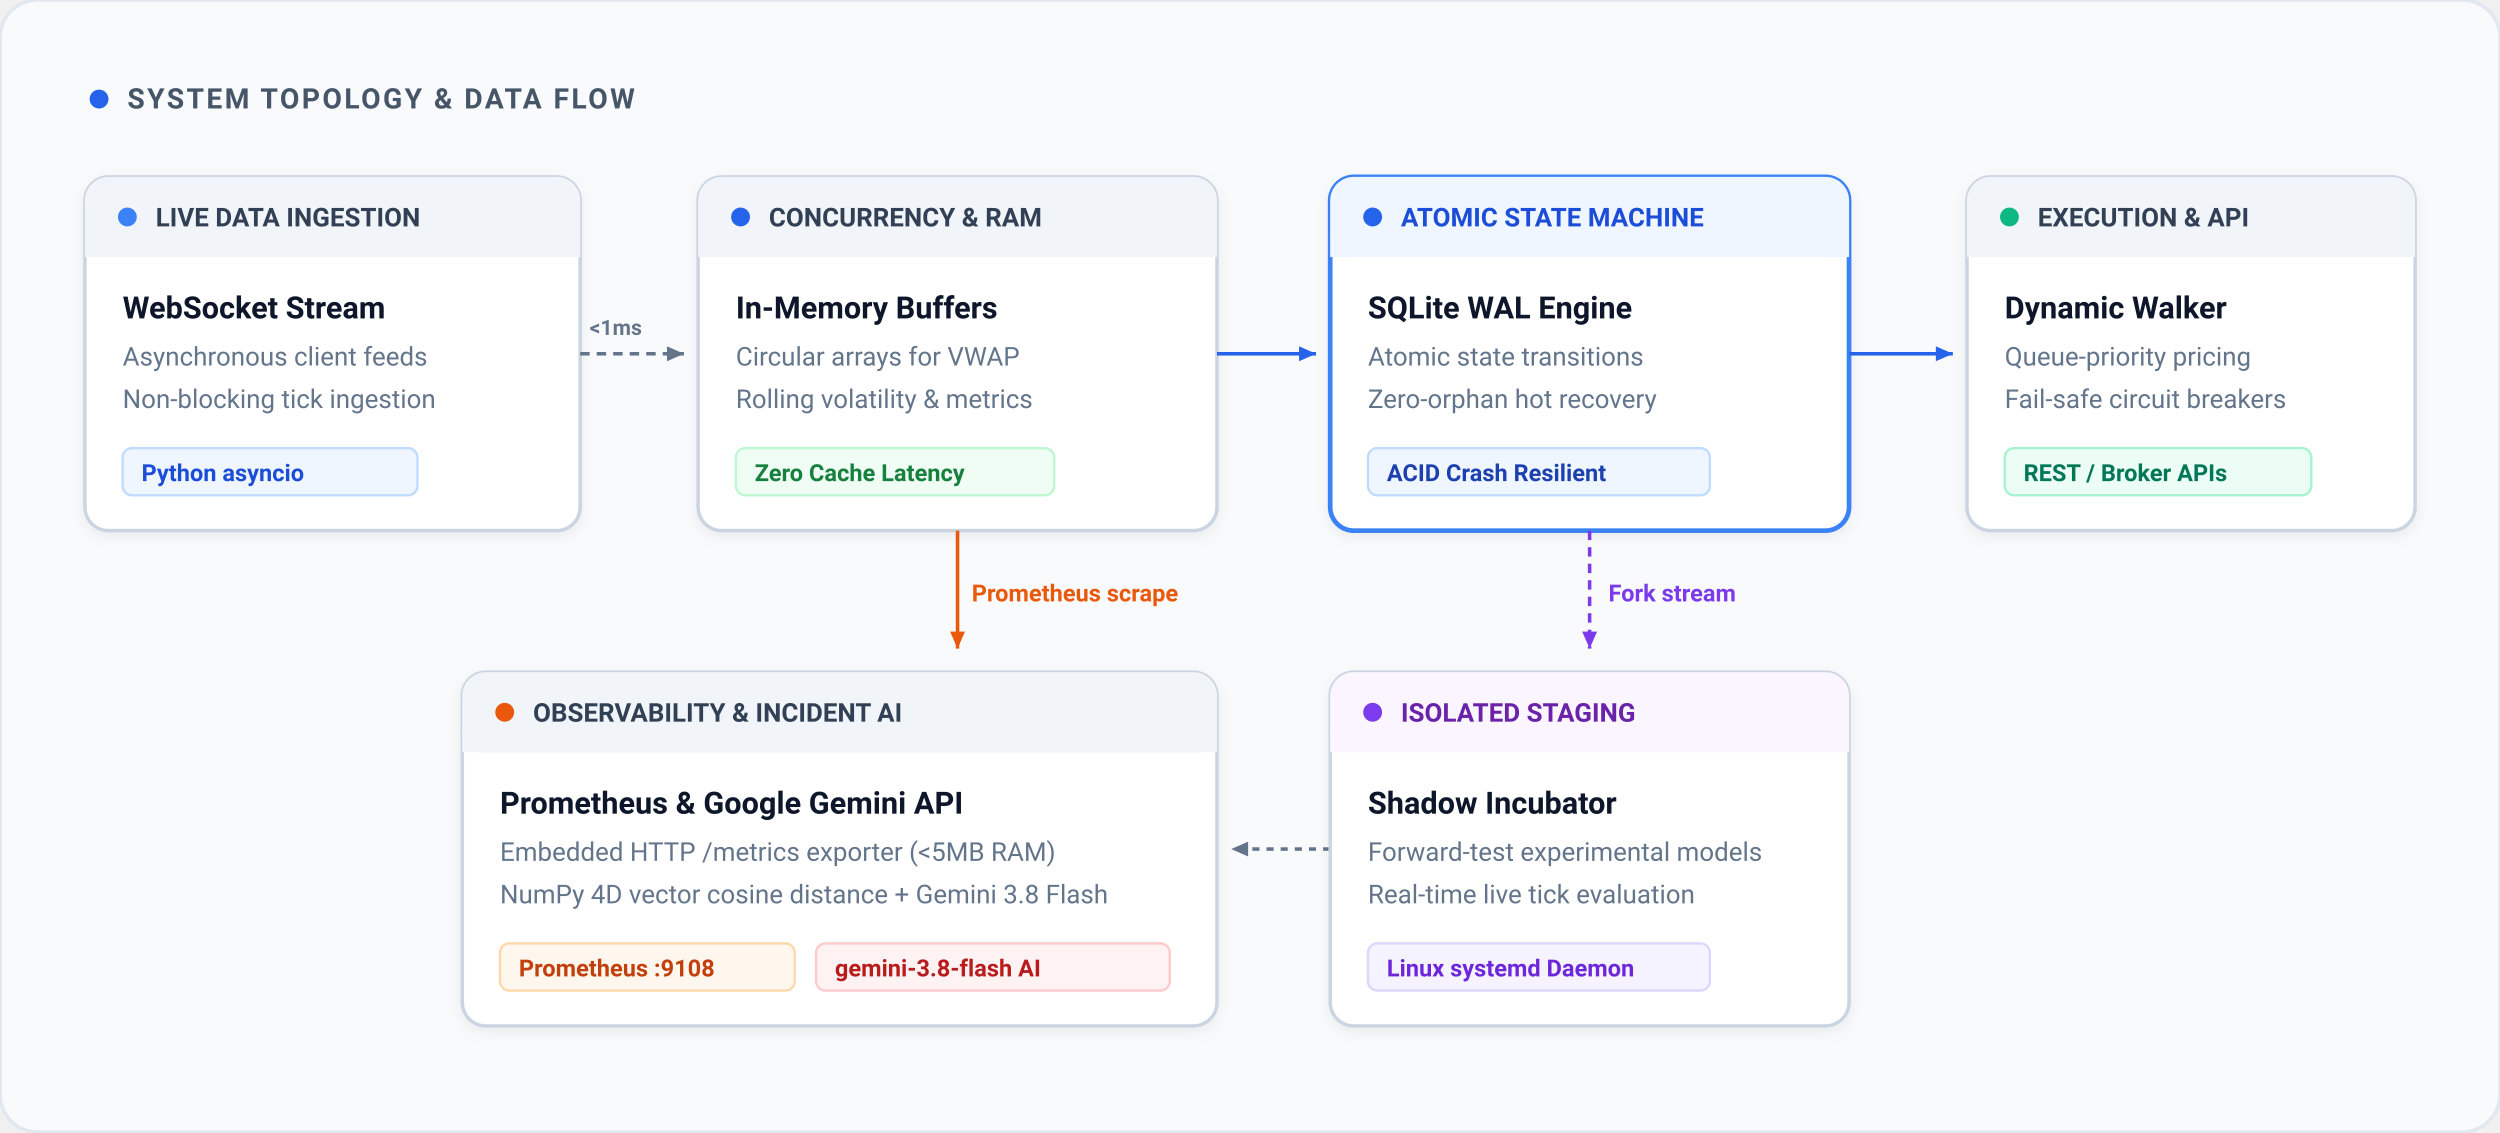
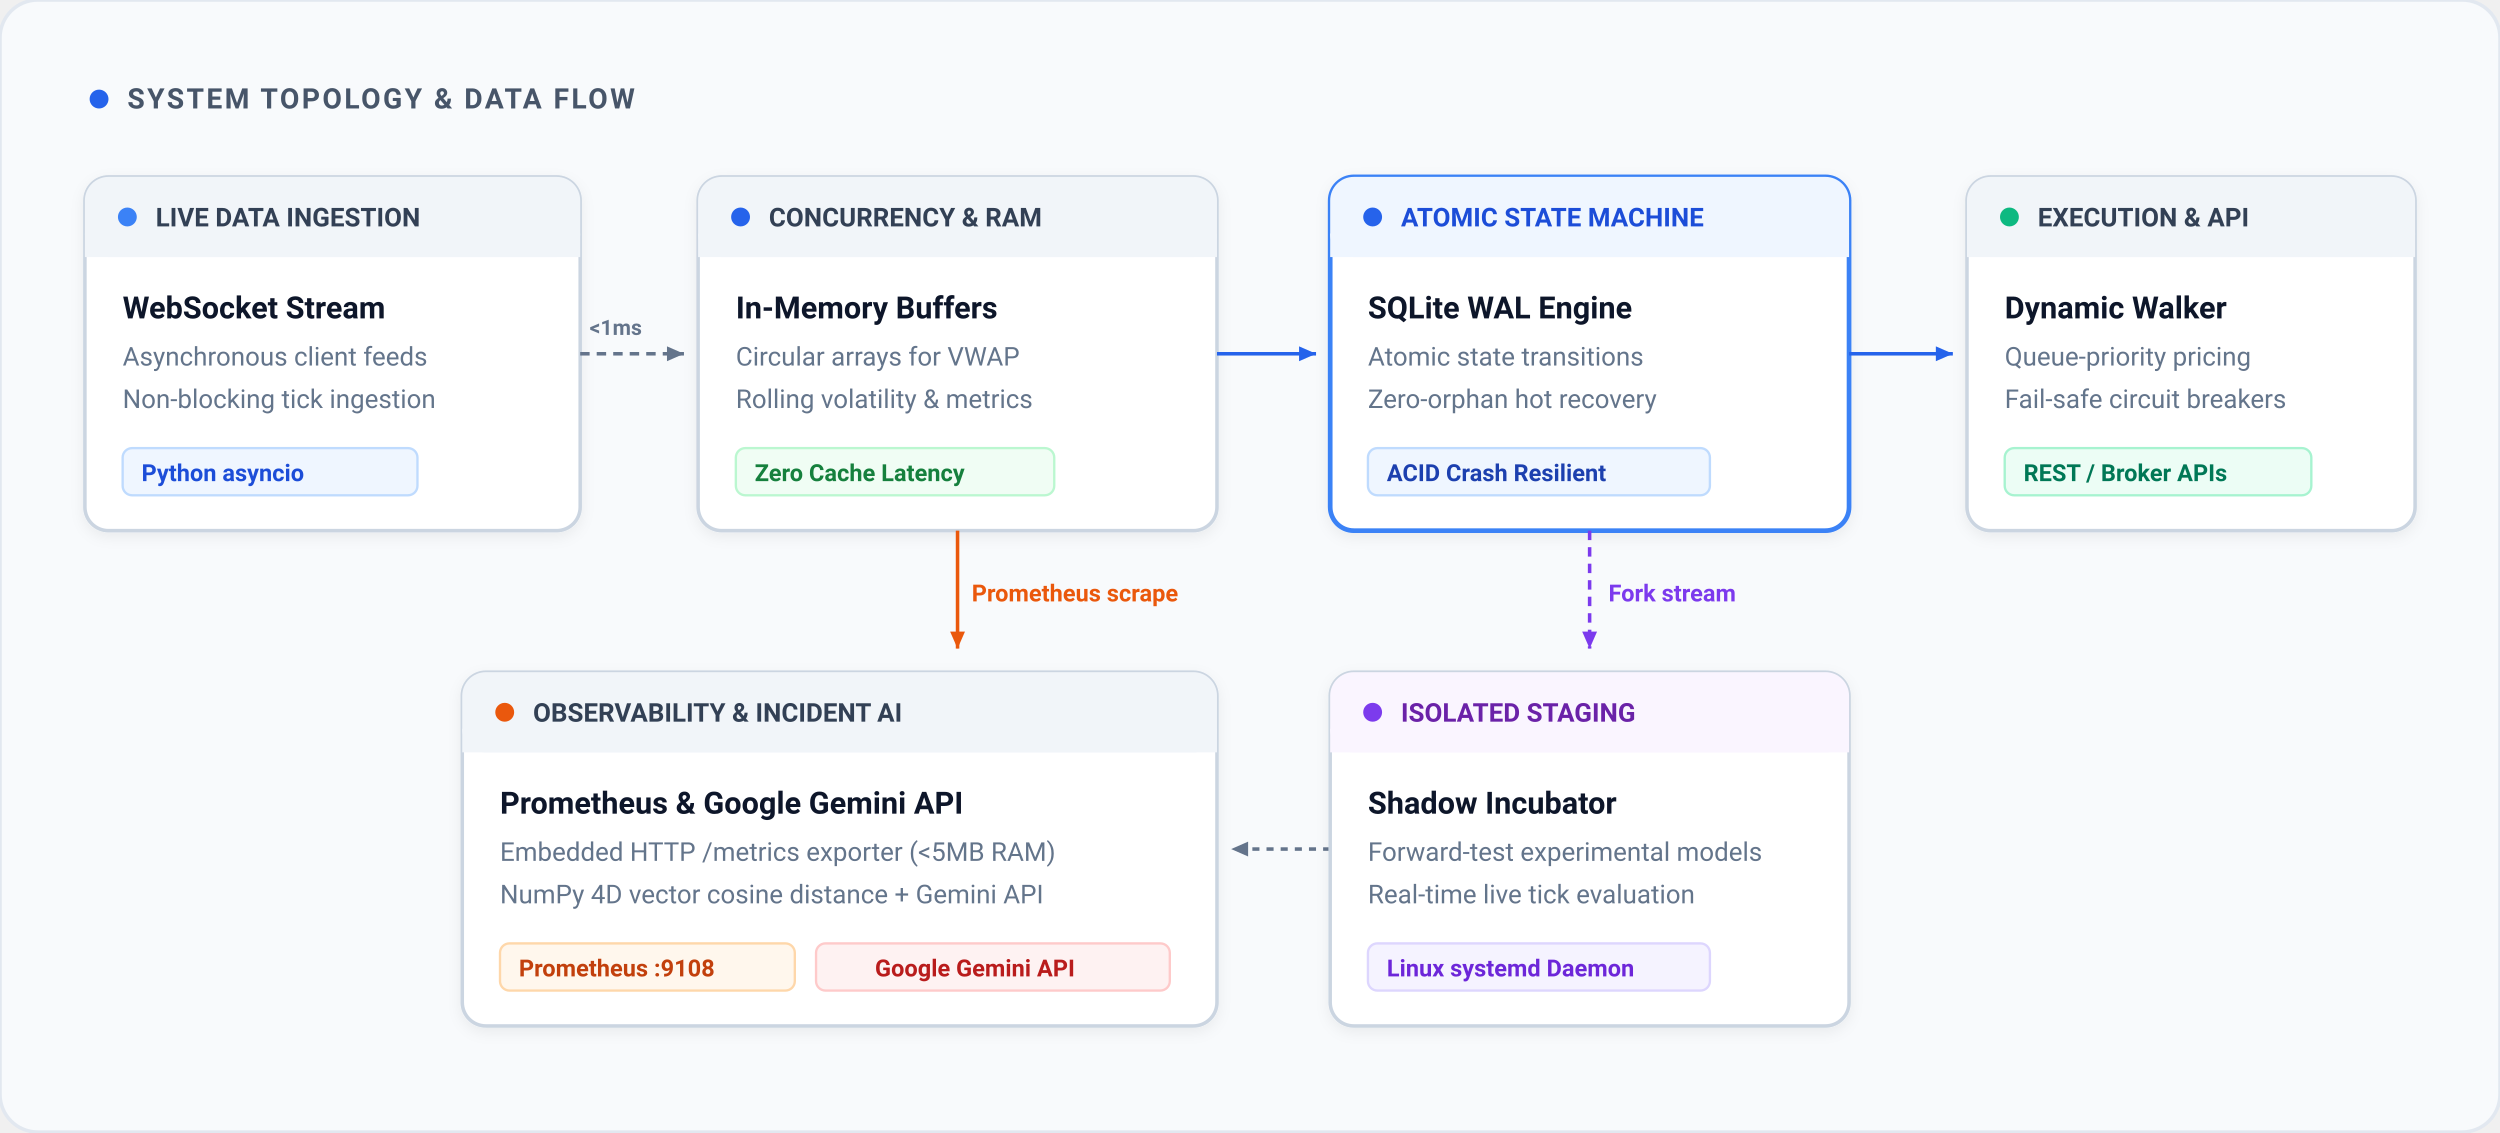
<svg xmlns="http://www.w3.org/2000/svg" viewBox="0 0 1060 480" width="100%" height="100%" style="font-family: -apple-system, BlinkMacSystemFont, 'Segoe UI', Roboto, Helvetica, Arial, sans-serif;">
  <defs>
    <marker id="arrow" viewBox="0 0 10 10" refX="8" refY="5" markerWidth="6" markerHeight="6" orient="auto-start-reverse">
      <path d="M 0 1.5 L 8 5 L 0 8.5 z" fill="#64748b" />
    </marker>
    <marker id="arrow-blue" viewBox="0 0 10 10" refX="8" refY="5" markerWidth="6" markerHeight="6" orient="auto-start-reverse">
      <path d="M 0 1.5 L 8 5 L 0 8.5 z" fill="#2563eb" />
    </marker>
    <marker id="arrow-purple" viewBox="0 0 10 10" refX="8" refY="5" markerWidth="6" markerHeight="6" orient="auto-start-reverse">
      <path d="M 0 1.5 L 8 5 L 0 8.5 z" fill="#7c3aed" />
    </marker>
    <marker id="arrow-orange" viewBox="0 0 10 10" refX="8" refY="5" markerWidth="6" markerHeight="6" orient="auto-start-reverse">
      <path d="M 0 1.5 L 8 5 L 0 8.5 z" fill="#ea580c" />
    </marker>
    <filter id="card-shadow" x="-5%" y="-5%" width="110%" height="115%" filterUnits="userSpaceOnUse">
      <feDropShadow dx="0" dy="2" stdDeviation="3" flood-color="#0f172a" flood-opacity="0.06" />
    </filter>
  </defs>
  <rect width="1060" height="480" rx="16" fill="#f8fafc" stroke="#e2e8f0" stroke-width="1.5" />
  <g transform="translate(36, 36)">
    <circle cx="6" cy="6" r="4" fill="#2563eb" />
    <text x="18" y="10" font-size="12" font-weight="700" fill="#475569" letter-spacing="1">SYSTEM TOPOLOGY &amp; DATA FLOW</text>
  </g>
  <g transform="translate(36, 75)" filter="url(#card-shadow)">
    <rect width="210" height="150" rx="10" fill="#ffffff" stroke="#cbd5e1" stroke-width="1.5" />
    <rect width="210" height="34" rx="10" fill="#f1f5f9" />
    <rect x="0" y="24" width="210" height="10" fill="#f1f5f9" />
    <circle cx="18" cy="17" r="4" fill="#3b82f6" />
    <text x="30" y="21" font-size="11" font-weight="700" fill="#334155">LIVE DATA INGESTION</text>
    <text x="16" y="60" font-size="13" font-weight="700" fill="#0f172a">WebSocket Stream</text>
    <text x="16" y="80" font-size="11" fill="#64748b">Asynchronous client feeds</text>
    <text x="16" y="98" font-size="11" fill="#64748b">Non-blocking tick ingestion</text>
    <rect x="16" y="115" width="125" height="20" rx="4" fill="#eff6ff" stroke="#bfdbfe" stroke-width="1" />
    <text x="24" y="129" font-size="10" font-weight="600" fill="#1d4ed8">Python asyncio</text>
  </g>
  <path d="M 246 150 L 290 150" fill="none" stroke="#64748b" stroke-width="1.5" stroke-dasharray="4 3" marker-end="url(#arrow)" />
  <text x="250" y="142" font-size="9" font-weight="600" fill="#64748b">&lt;1ms</text>
  <g transform="translate(296, 75)" filter="url(#card-shadow)">
    <rect width="220" height="150" rx="10" fill="#ffffff" stroke="#cbd5e1" stroke-width="1.5" />
    <rect width="220" height="34" rx="10" fill="#f1f5f9" />
    <rect x="0" y="24" width="220" height="10" fill="#f1f5f9" />
    <circle cx="18" cy="17" r="4" fill="#2563eb" />
    <text x="30" y="21" font-size="11" font-weight="700" fill="#334155">CONCURRENCY &amp; RAM</text>
    <text x="16" y="60" font-size="13" font-weight="700" fill="#0f172a">In-Memory Buffers</text>
    <text x="16" y="80" font-size="11" fill="#64748b">Circular arrays for VWAP</text>
    <text x="16" y="98" font-size="11" fill="#64748b">Rolling volatility &amp; metrics</text>
    <rect x="16" y="115" width="135" height="20" rx="4" fill="#f0fdf4" stroke="#bbf7d0" stroke-width="1" />
    <text x="24" y="129" font-size="10" font-weight="600" fill="#15803d">Zero Cache Latency</text>
  </g>
  <path d="M 516 150 L 558 150" fill="none" stroke="#2563eb" stroke-width="1.5" marker-end="url(#arrow-blue)" />
  <g transform="translate(564, 75)" filter="url(#card-shadow)">
    <rect width="220" height="150" rx="10" fill="#ffffff" stroke="#3b82f6" stroke-width="2" />
    <rect width="220" height="34" rx="10" fill="#eff6ff" />
    <rect x="0" y="24" width="220" height="10" fill="#eff6ff" />
    <circle cx="18" cy="17" r="4" fill="#2563eb" />
    <text x="30" y="21" font-size="11" font-weight="700" fill="#1d4ed8">ATOMIC STATE MACHINE</text>
    <text x="16" y="60" font-size="13" font-weight="700" fill="#0f172a">SQLite WAL Engine</text>
    <text x="16" y="80" font-size="11" fill="#64748b">Atomic state transitions</text>
    <text x="16" y="98" font-size="11" fill="#64748b">Zero-orphan hot recovery</text>
    <rect x="16" y="115" width="145" height="20" rx="4" fill="#eff6ff" stroke="#bfdbfe" stroke-width="1" />
    <text x="24" y="129" font-size="10" font-weight="600" fill="#1e40af">ACID Crash Resilient</text>
  </g>
  <path d="M 784 150 L 828 150" fill="none" stroke="#2563eb" stroke-width="1.5" marker-end="url(#arrow-blue)" />
  <g transform="translate(834, 75)" filter="url(#card-shadow)">
    <rect width="190" height="150" rx="10" fill="#ffffff" stroke="#cbd5e1" stroke-width="1.5" />
    <rect width="190" height="34" rx="10" fill="#f1f5f9" />
    <rect x="0" y="24" width="190" height="10" fill="#f1f5f9" />
    <circle cx="18" cy="17" r="4" fill="#10b981" />
    <text x="30" y="21" font-size="11" font-weight="700" fill="#334155">EXECUTION &amp; API</text>
    <text x="16" y="60" font-size="13" font-weight="700" fill="#0f172a">Dynamic Walker</text>
    <text x="16" y="80" font-size="11" fill="#64748b">Queue-priority pricing</text>
    <text x="16" y="98" font-size="11" fill="#64748b">Fail-safe circuit breakers</text>
    <rect x="16" y="115" width="130" height="20" rx="4" fill="#ecfdf5" stroke="#a7f3d0" stroke-width="1" />
    <text x="24" y="129" font-size="10" font-weight="600" fill="#047857">REST / Broker APIs</text>
  </g>
  <path d="M 406 225 L 406 275" fill="none" stroke="#ea580c" stroke-width="1.5" marker-end="url(#arrow-orange)" />
  <text x="412" y="255" font-size="10" font-weight="600" fill="#ea580c">Prometheus scrape</text>
  <path d="M 674 225 L 674 275" fill="none" stroke="#7c3aed" stroke-width="1.5" stroke-dasharray="4 3" marker-end="url(#arrow-purple)" />
  <text x="682" y="255" font-size="10" font-weight="600" fill="#7c3aed">Fork stream</text>
  <path d="M 564 360 L 522 360" fill="none" stroke="#64748b" stroke-width="1.5" stroke-dasharray="3 3" marker-end="url(#arrow)" />
  <g transform="translate(564, 285)" filter="url(#card-shadow)">
    <rect width="220" height="150" rx="10" fill="#ffffff" stroke="#cbd5e1" stroke-width="1.5" />
    <rect width="220" height="34" rx="10" fill="#faf5ff" />
    <rect x="0" y="24" width="220" height="10" fill="#faf5ff" />
    <circle cx="18" cy="17" r="4" fill="#7c3aed" />
    <text x="30" y="21" font-size="11" font-weight="700" fill="#6b21a8">ISOLATED STAGING</text>
    <text x="16" y="60" font-size="13" font-weight="700" fill="#0f172a">Shadow Incubator</text>
    <text x="16" y="80" font-size="11" fill="#64748b">Forward-test experimental models</text>
    <text x="16" y="98" font-size="11" fill="#64748b">Real-time live tick evaluation</text>
    <rect x="16" y="115" width="145" height="20" rx="4" fill="#f5f3ff" stroke="#ddd6fe" stroke-width="1" />
    <text x="24" y="129" font-size="10" font-weight="600" fill="#6d28d9">Linux systemd Daemon</text>
  </g>
  <g transform="translate(196, 285)" filter="url(#card-shadow)">
    <rect width="320" height="150" rx="10" fill="#ffffff" stroke="#cbd5e1" stroke-width="1.5" />
    <rect width="320" height="34" rx="10" fill="#f1f5f9" />
    <rect x="0" y="24" width="320" height="10" fill="#f1f5f9" />
    <circle cx="18" cy="17" r="4" fill="#ea580c" />
    <text x="30" y="21" font-size="11" font-weight="700" fill="#334155">OBSERVABILITY &amp; INCIDENT AI</text>
    <text x="16" y="60" font-size="13" font-weight="700" fill="#0f172a">Prometheus &amp; Google Gemini API</text>
    <text x="16" y="80" font-size="11" fill="#64748b">Embedded HTTP /metrics exporter (&lt;5MB RAM)</text>
-     <text x="16" y="98" font-size="11" fill="#64748b">NumPy 4D vector cosine distance + Gemini 3.8 Flash</text>
+     <text x="16" y="98" font-size="11" fill="#64748b">NumPy 4D vector cosine distance + Gemini API</text>
    <rect x="16" y="115" width="125" height="20" rx="4" fill="#fff7ed" stroke="#fed7aa" stroke-width="1" />
    <text x="24" y="129" font-size="10" font-weight="600" fill="#c2410c">Prometheus :9108</text>
    <rect x="150" y="115" width="150" height="20" rx="4" fill="#fef2f2" stroke="#fecaca" stroke-width="1" />
-     <text x="158" y="129" font-size="10" font-weight="600" fill="#b91c1c">gemini-3.8-flash AI</text>
+     <text x="175" y="129" font-size="10" font-weight="600" fill="#b91c1c">Google Gemini API</text>
  </g>
</svg>
